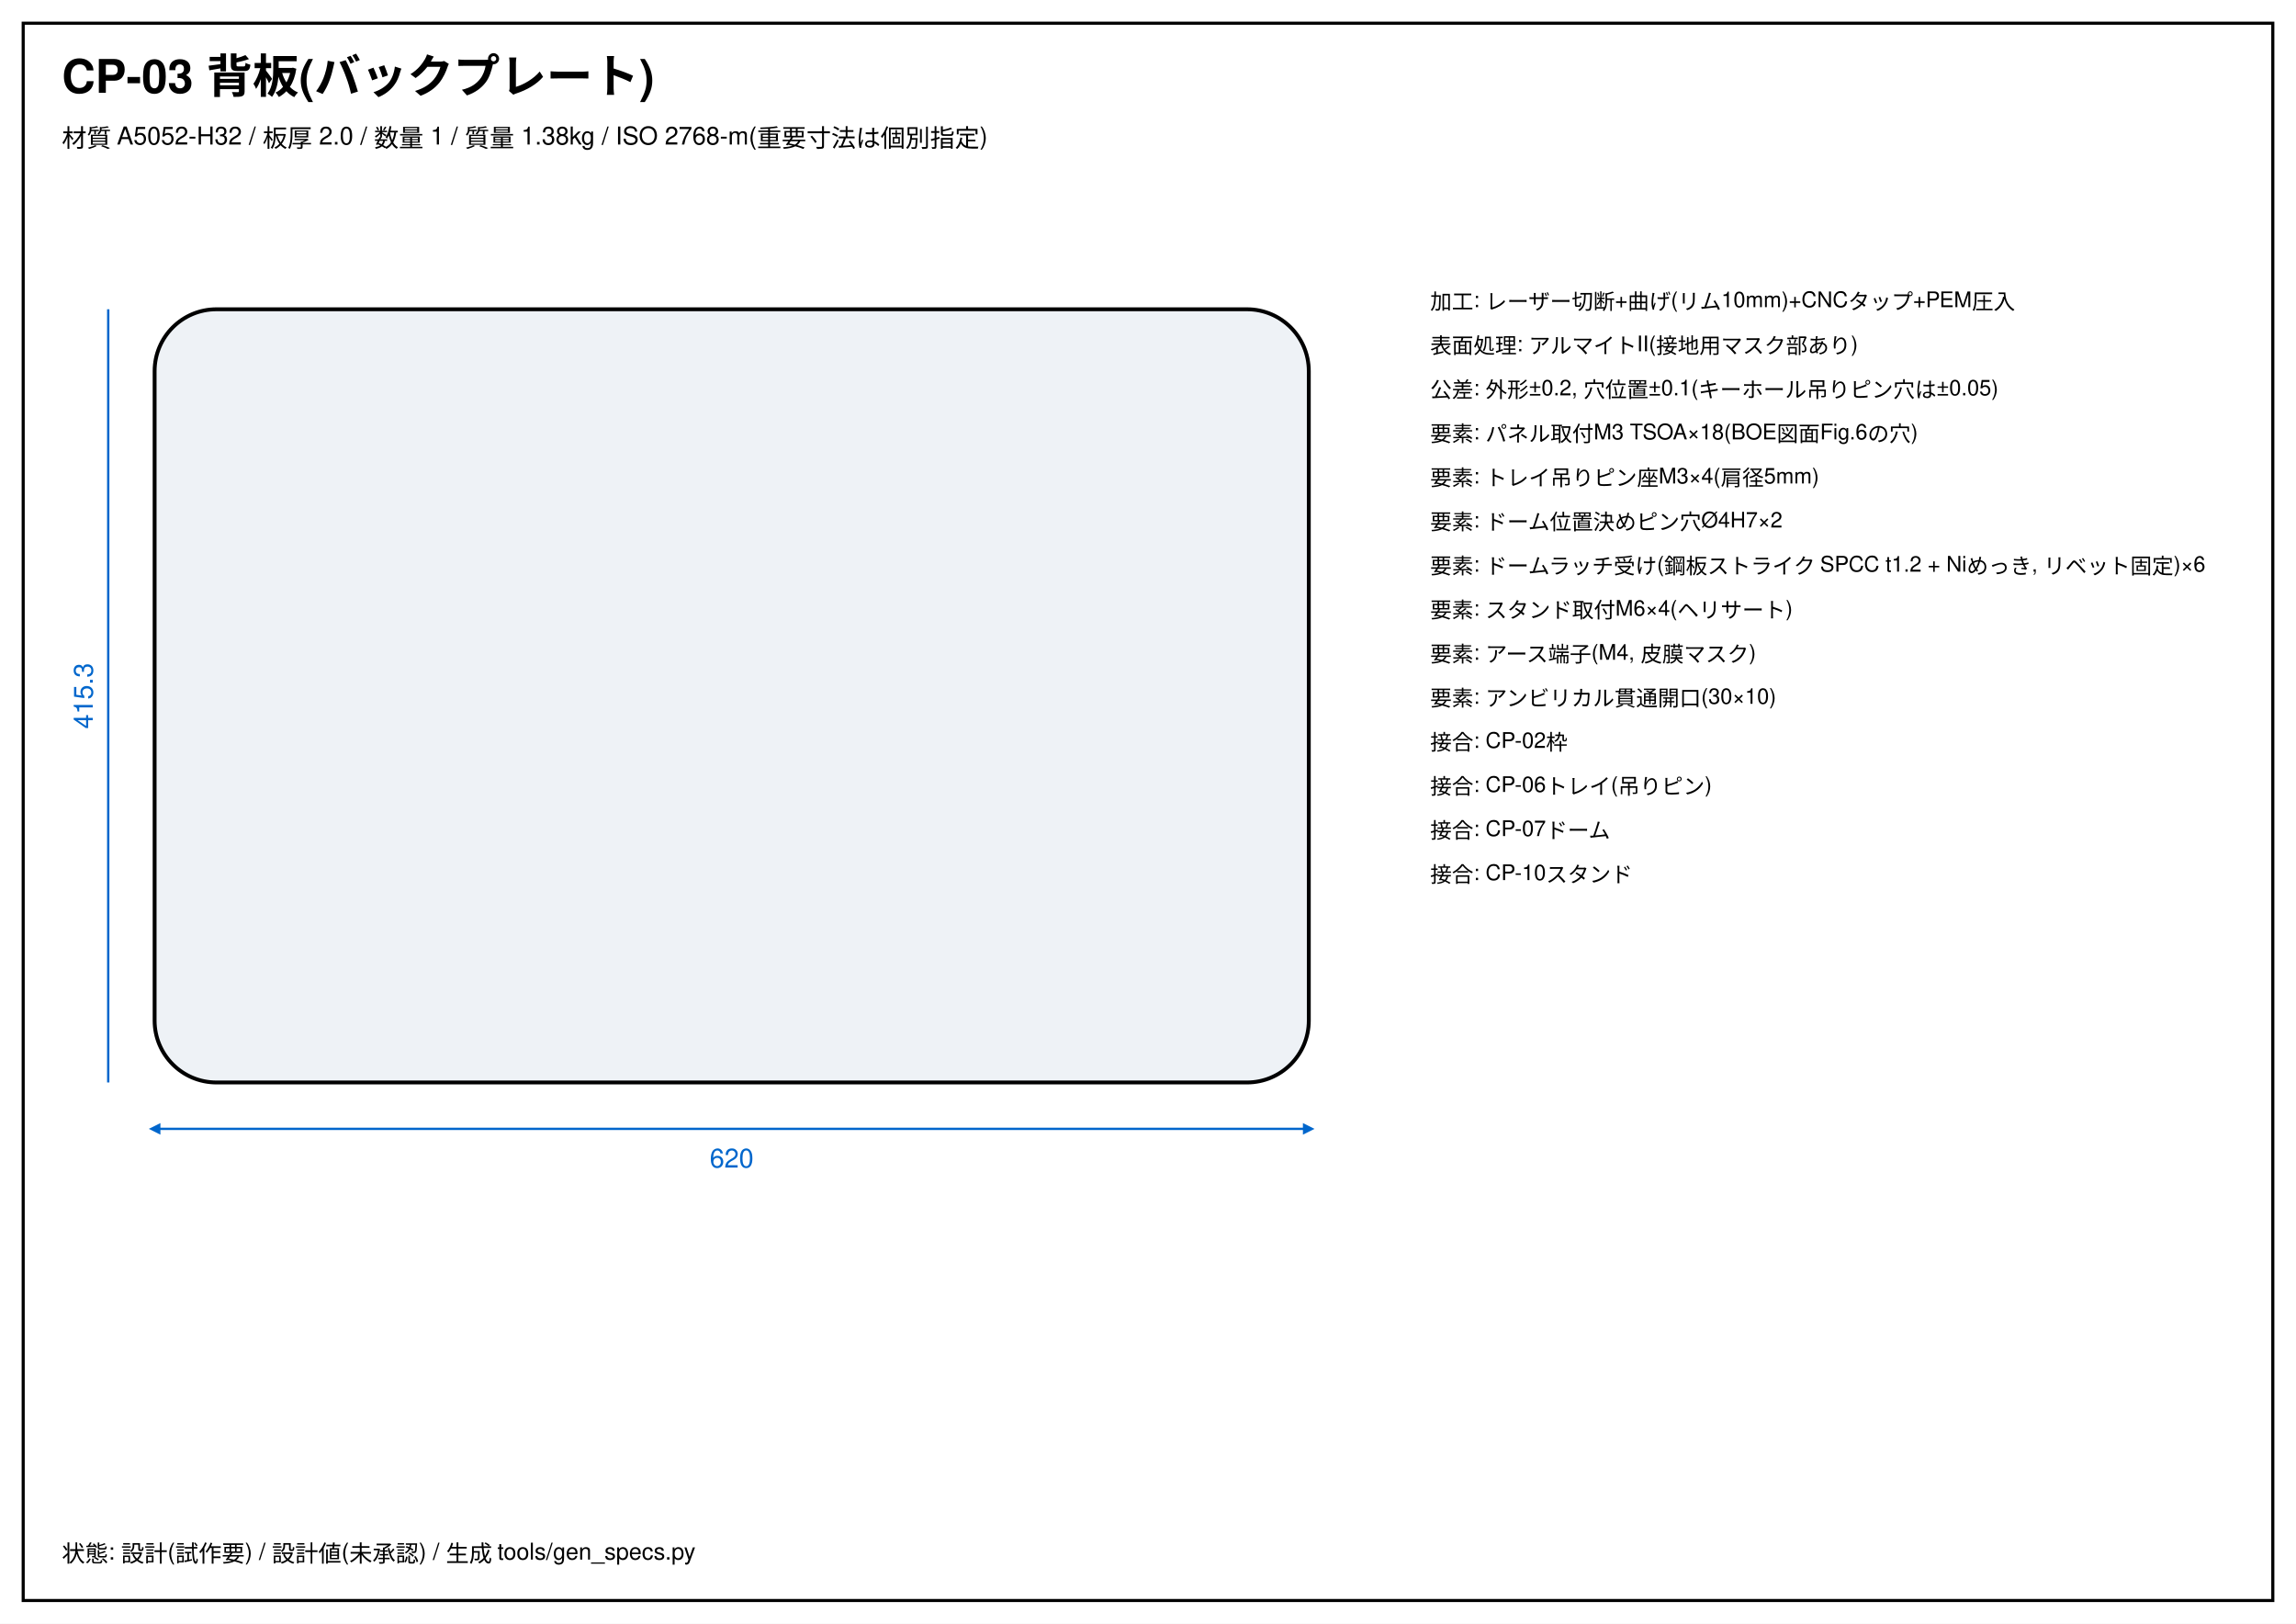
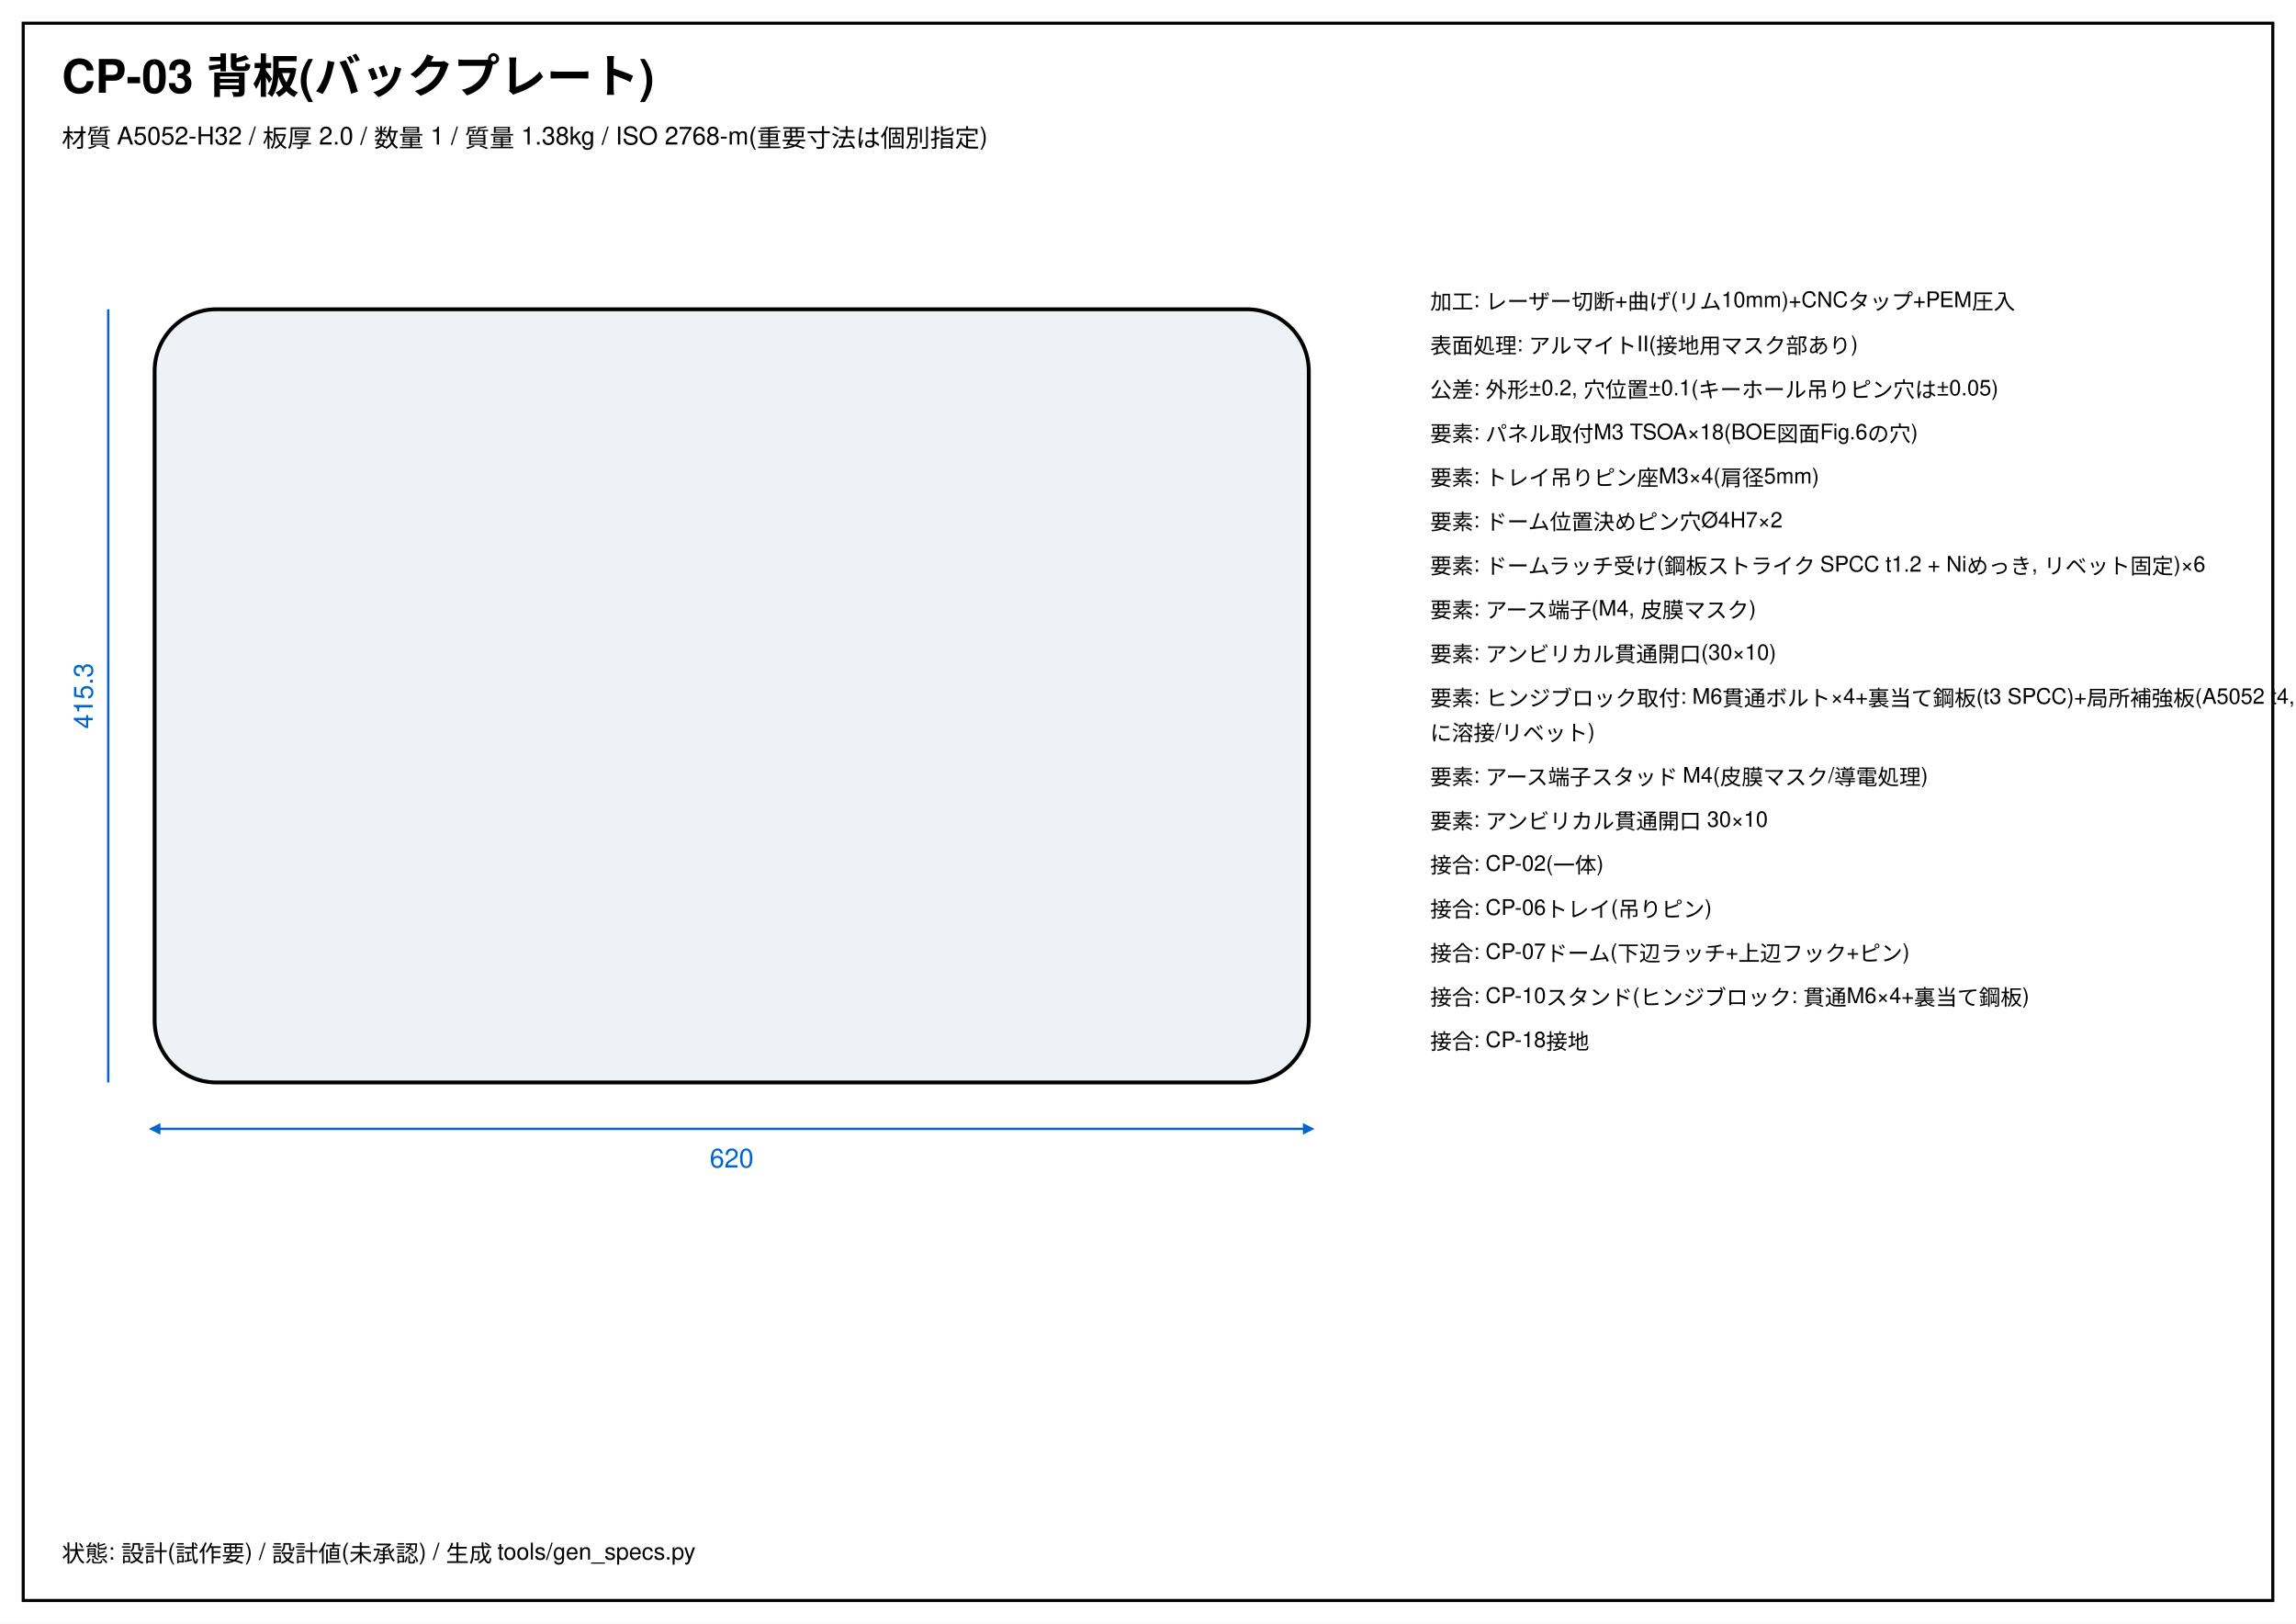
<svg xmlns="http://www.w3.org/2000/svg" viewBox="0 0 297 210" font-family="Helvetica,Arial,sans-serif">
  <rect width="100%" height="100%" fill="#fff" />
  <rect x="3" y="3" width="291" height="204" fill="none" stroke="#000" stroke-width=".4" />
  <text x="8" y="12" font-size="6" font-weight="bold">CP-03 背板(バックプレート)</text>
  <text x="8" y="19" font-size="3.2">材質 A5052-H32 / 板厚 2.0 / 数量 1 / 質量 1.38kg / ISO 2768-m(重要寸法は個別指定)</text>
  <rect x="20" y="40" width="149.3" height="100.0" rx="8.0" fill="#eef2f6" stroke="#000" stroke-width=".5" />
  <line x1="20" y1="146.0" x2="169.29" y2="146.0" stroke="#06c" stroke-width=".3" marker-start="url(#a)" marker-end="url(#a)" />
  <text x="94.645" y="151.0" font-size="3.4" text-anchor="middle" fill="#06c">620</text>
  <line x1="14" y1="40" x2="14" y2="140.0" stroke="#06c" stroke-width=".3" />
  <text x="12" y="90.0" font-size="3.4" text-anchor="middle" fill="#06c" transform="rotate(-90 12 90.0)">415.3</text>
  <defs>
    <marker id="a" markerWidth="5" markerHeight="5" refX="2.5" refY="2.5" orient="auto-start-reverse">
      <path d="M0,0 L5,2.5 L0,5 z" fill="#06c" />
    </marker>
  </defs>
  <text x="185" y="40" font-size="2.8">加工: レーザー切断+曲げ(リム10mm)+CNCタップ+PEM圧入</text>
  <text x="185" y="45.7" font-size="2.8">表面処理: アルマイトII(接地用マスク部あり)</text>
  <text x="185" y="51.4" font-size="2.8">公差: 外形±0.2, 穴位置±0.1(キーホール吊りピン穴は±0.05)</text>
  <text x="185" y="57.1" font-size="2.8">要素: パネル取付M3 TSOA×18(BOE図面Fig.6の穴)</text>
  <text x="185" y="62.8" font-size="2.8">要素: トレイ吊りピン座M3×4(肩径5mm)</text>
  <text x="185" y="68.5" font-size="2.8">要素: ドーム位置決めピン穴Ø4H7×2</text>
  <text x="185" y="74.2" font-size="2.8">要素: ドームラッチ受け(鋼板ストライク SPCC t1.2 + Niめっき, リベット固定)×6</text>
-   <text x="185" y="79.9" font-size="2.8">要素: スタンド取付M6×4(ヘリサート)</text>
-   <text x="185" y="85.6" font-size="2.8">要素: アース端子(M4, 皮膜マスク)</text>
-   <text x="185" y="91.3" font-size="2.8">要素: アンビリカル貫通開口(30×10)</text>
-   <text x="185" y="97" font-size="2.8">接合: CP-02枠</text>
-   <text x="185" y="102.7" font-size="2.8">接合: CP-06トレイ(吊りピン)</text>
-   <text x="185" y="108.4" font-size="2.8">接合: CP-07ドーム</text>
-   <text x="185" y="114.1" font-size="2.8">接合: CP-10スタンド</text>
+   <text x="185" y="79.9" font-size="2.8">要素: アース端子(M4, 皮膜マスク)</text>
+   <text x="185" y="85.6" font-size="2.8">要素: アンビリカル貫通開口(30×10)</text>
+   <text x="185" y="91.3" font-size="2.8">要素: ヒンジブロック取付: M6貫通ボルト×4+裏当て鋼板(t3 SPCC)+局所補強板(A5052 t4, 背板内側</text>
+   <text x="185" y="95.8" font-size="2.8">に溶接/リベット)</text>
+   <text x="185" y="101.5" font-size="2.8">要素: アース端子スタッド M4(皮膜マスク/導電処理)</text>
+   <text x="185" y="107.2" font-size="2.8">要素: アンビリカル貫通開口 30×10</text>
+   <text x="185" y="112.9" font-size="2.8">接合: CP-02(一体)</text>
+   <text x="185" y="118.6" font-size="2.8">接合: CP-06トレイ(吊りピン)</text>
+   <text x="185" y="124.3" font-size="2.8">接合: CP-07ドーム(下辺ラッチ+上辺フック+ピン)</text>
+   <text x="185" y="130" font-size="2.8">接合: CP-10スタンド(ヒンジブロック: 貫通M6×4+裏当て鋼板)</text>
+   <text x="185" y="135.7" font-size="2.8">接合: CP-18接地</text>
  <text x="8" y="202" font-size="3">状態: 設計(試作要) / 設計値(未承認) / 生成 tools/gen_specs.py</text>
</svg>
